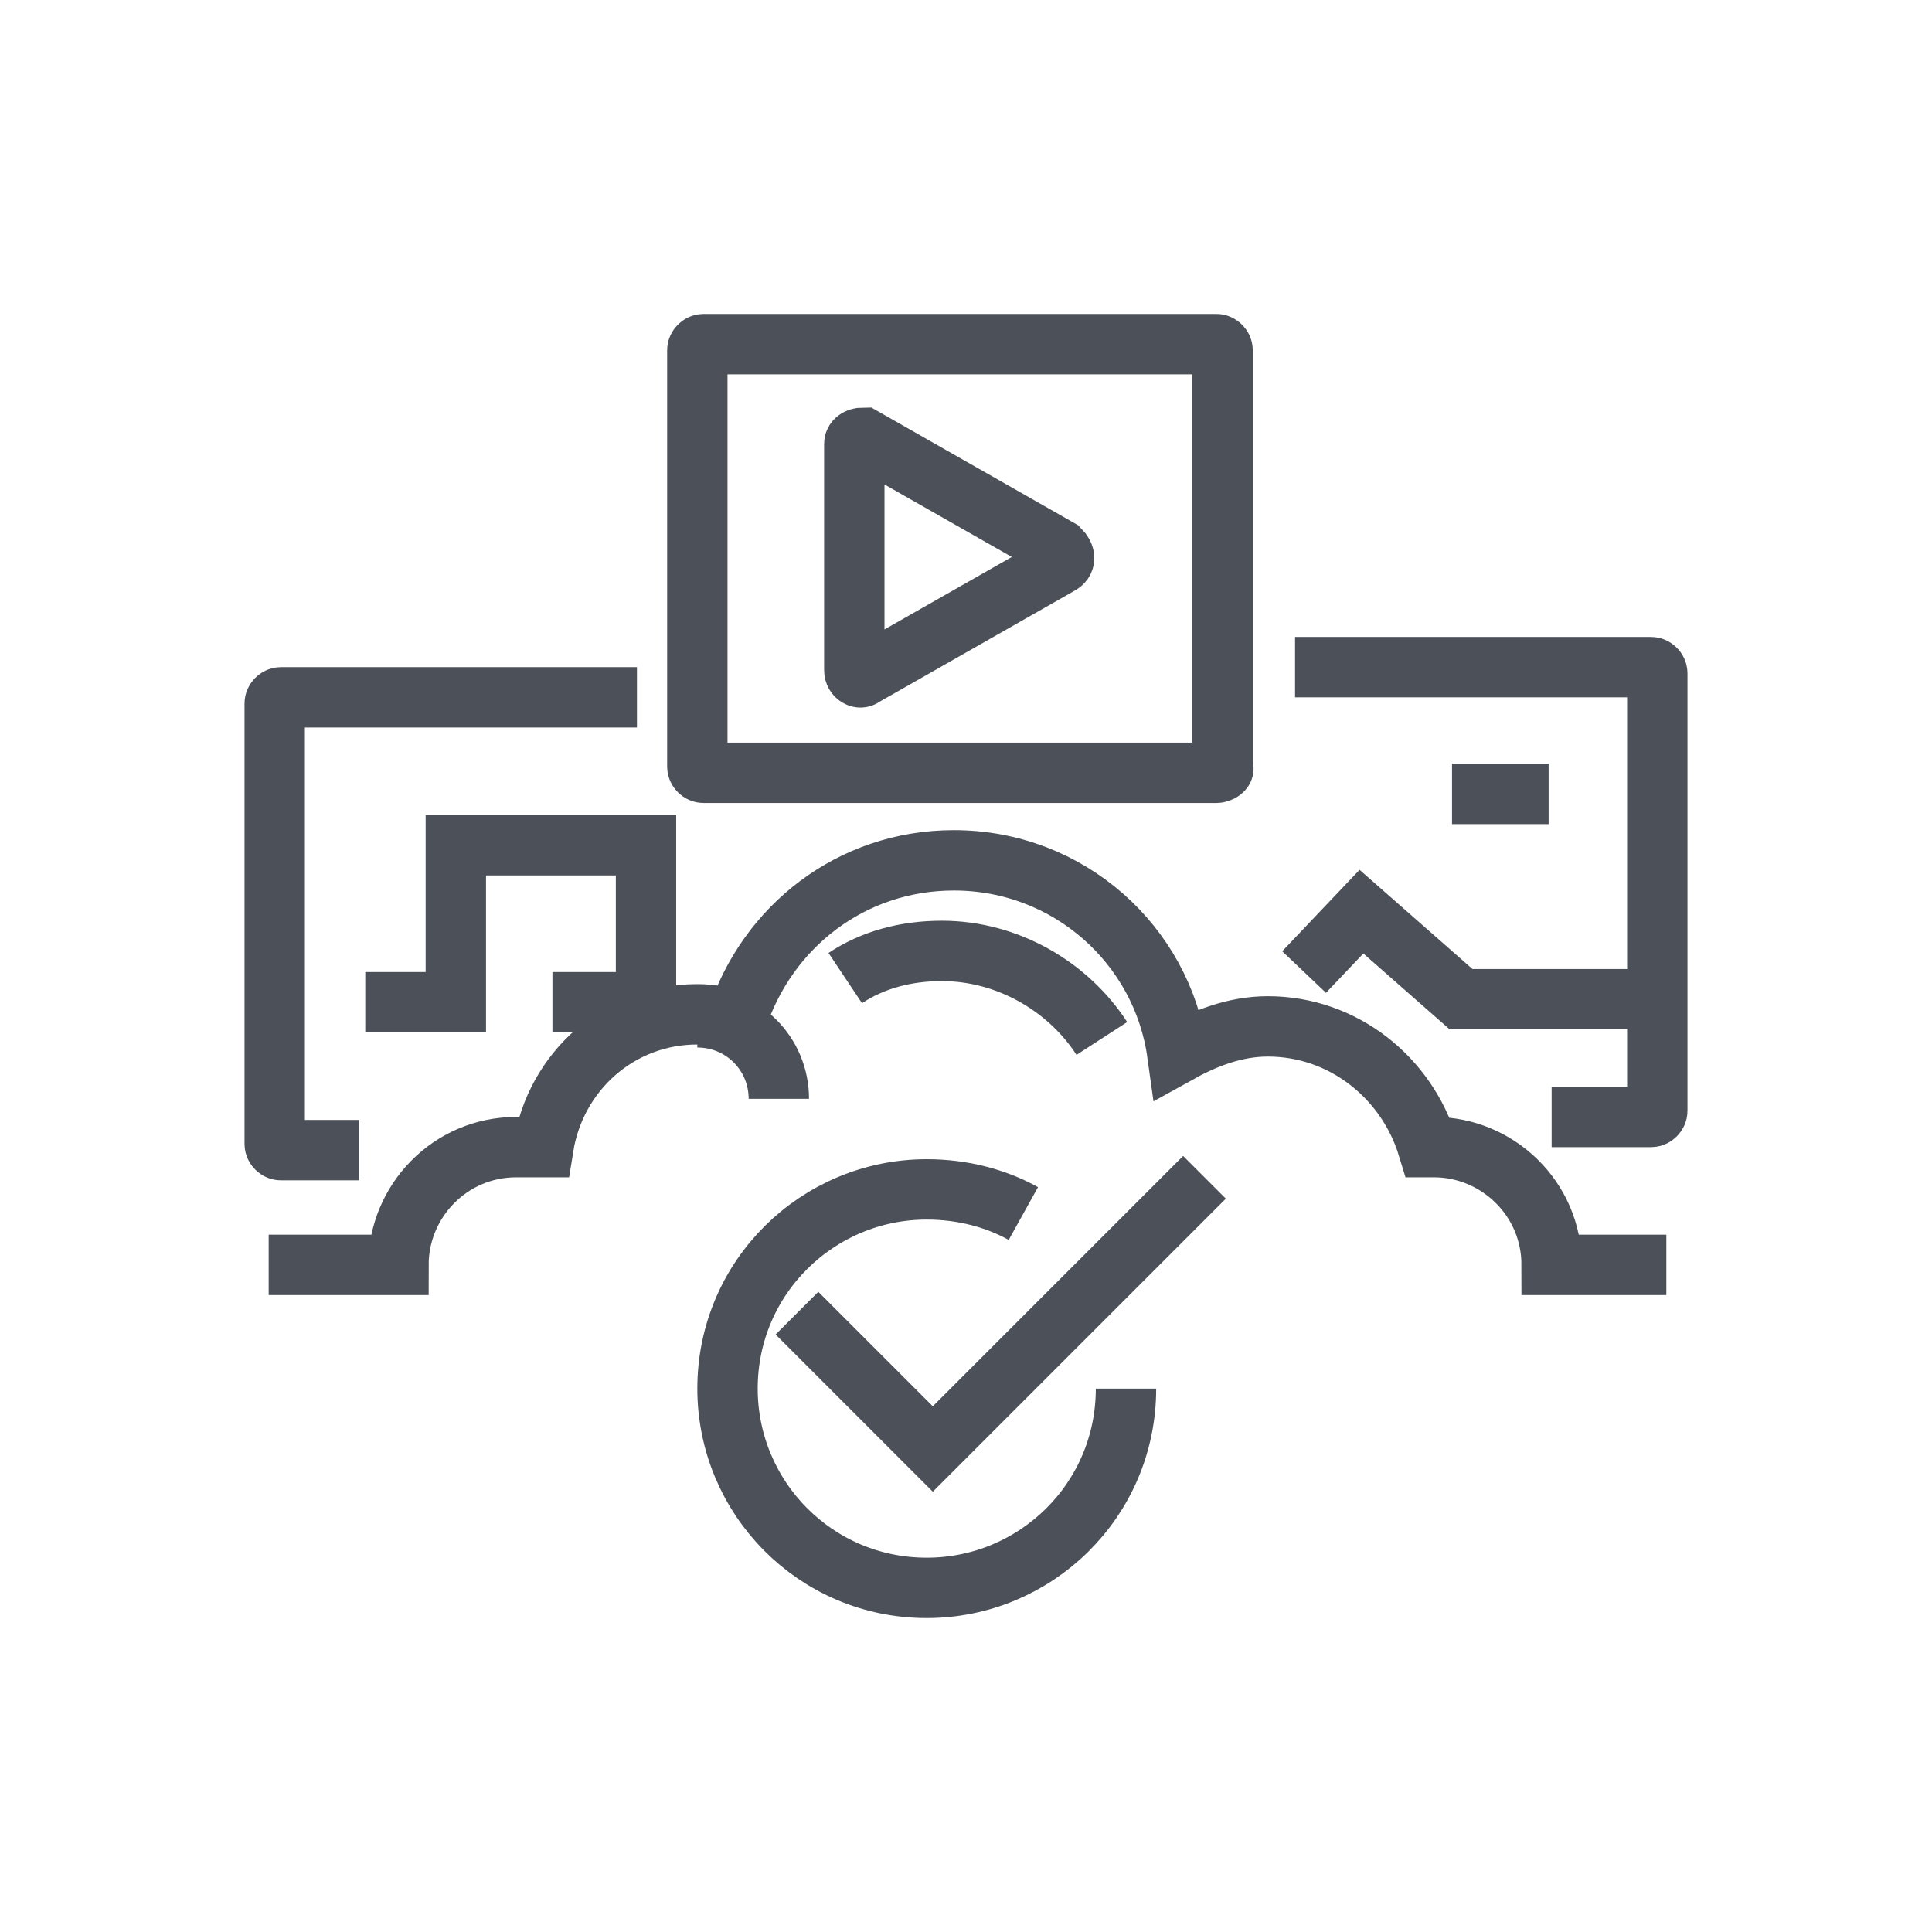
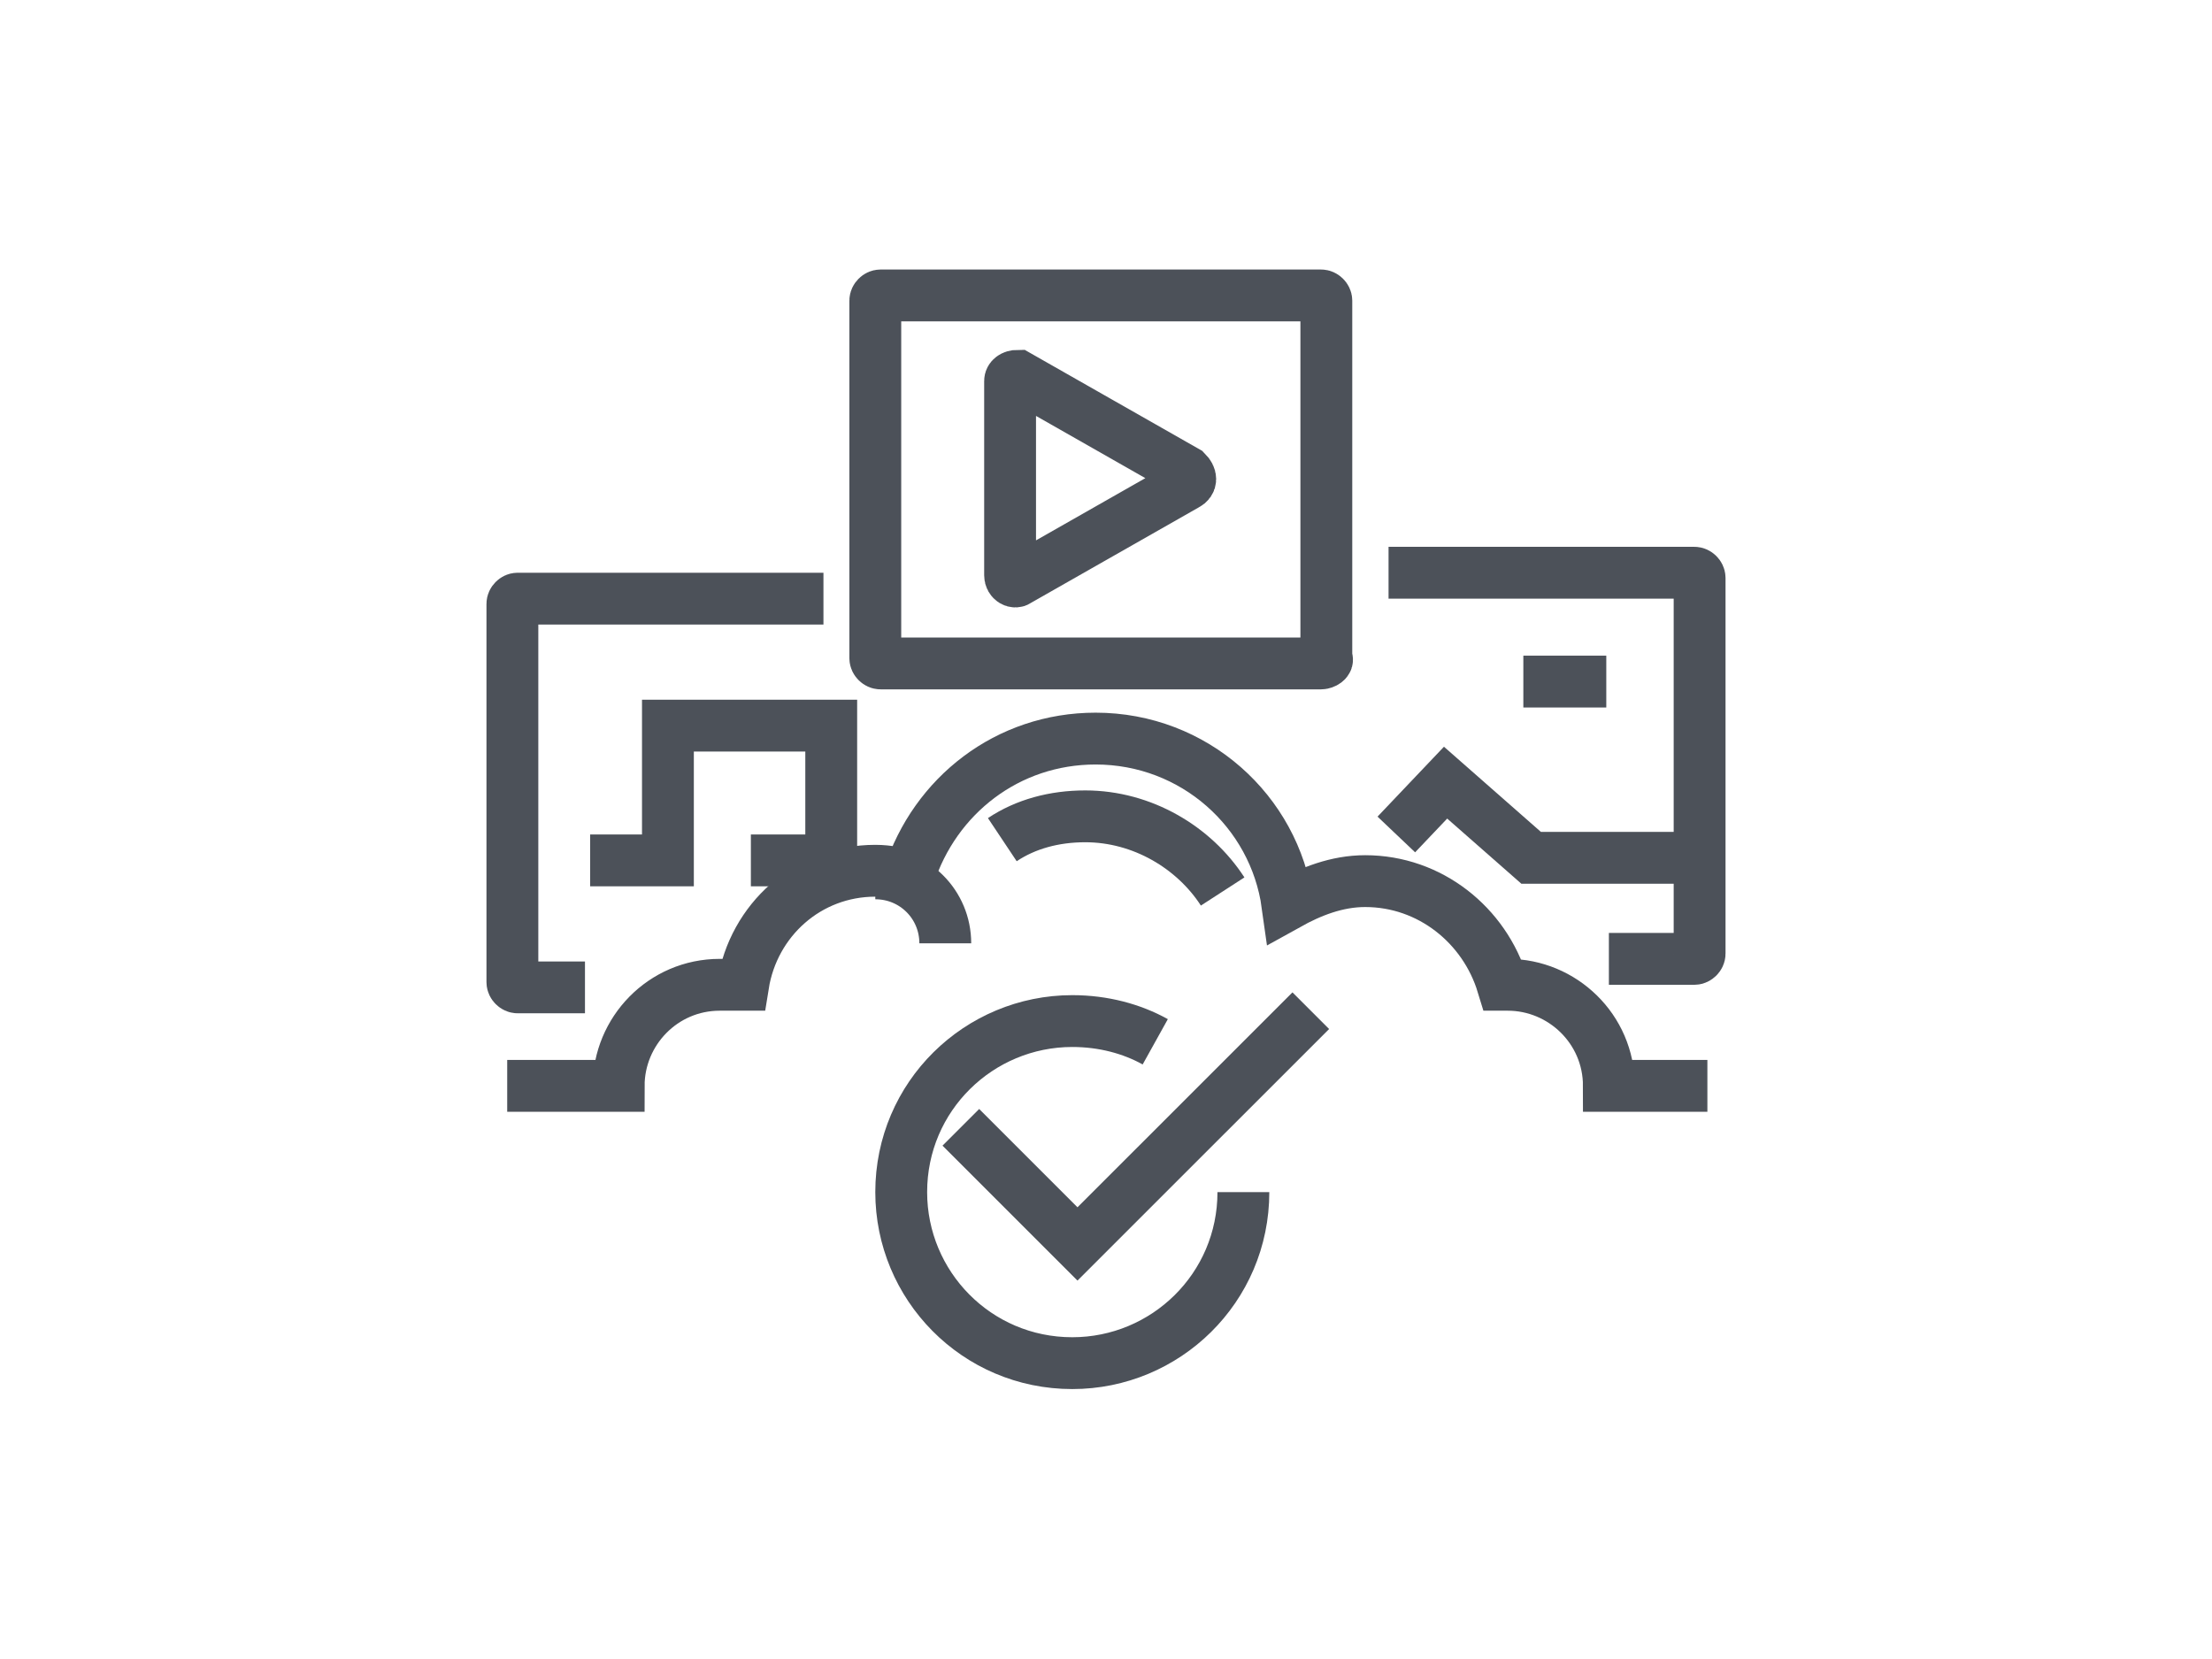
- <svg xmlns="http://www.w3.org/2000/svg" width="300pt" height="300pt" viewBox="0 0 300 300" version="1.1">
-   <g id="surface1">
-     <path style="fill:none;stroke-width:2;stroke-linecap:butt;stroke-linejoin:miter;stroke:rgb(29.804%,31.765%,34.902%);stroke-opacity:1;stroke-miterlimit:10;" d="M 40.3 25.6 L 23.3 25.6 C 23.2 25.6 23.1 25.5 23.1 25.4 L 23.1 11.6 C 23.1 11.5 23.2 11.4 23.3 11.4 L 40.3 11.4 C 40.4 11.4 40.5 11.5 40.5 11.6 L 40.5 25.4 C 40.6 25.5 40.4 25.6 40.3 25.6 Z M 40.3 25.6 " transform="matrix(4.6875,0,0,4.6875,0,0)" />
-     <path style="fill:none;stroke-width:2;stroke-linecap:butt;stroke-linejoin:miter;stroke:rgb(29.804%,31.765%,34.902%);stroke-opacity:1;stroke-miterlimit:10;" d="M 35.1 18.7 L 28.6 22.4 C 28.5 22.5 28.3 22.4 28.3 22.2 L 28.3 14.7 C 28.3 14.6 28.4 14.5 28.6 14.5 L 35.1 18.2 C 35.3 18.4 35.3 18.6 35.1 18.7 L 28.6 22.4 C 28.5 22.5 28.3 22.4 28.3 22.2 L 28.3 14.7 C 28.3 14.6 28.4 14.5 28.6 14.5 L 35.1 18.2 C 35.3 18.4 35.3 18.6 35.1 18.7 Z M 35.1 18.7 " transform="matrix(4.6875,0,0,4.6875,0,0)" />
-     <path style="fill:none;stroke-width:2;stroke-linecap:butt;stroke-linejoin:miter;stroke:rgb(29.804%,31.765%,34.902%);stroke-opacity:1;stroke-miterlimit:10;" d="M 42.9 22.1 L 54.7 22.1 C 54.8 22.1 54.9 22.2 54.9 22.3 L 54.9 36.8 C 54.9 36.9 54.8 37 54.7 37 L 51.4 37 " transform="matrix(4.6875,0,0,4.6875,0,0)" />
-     <path style="fill:none;stroke-width:2;stroke-linecap:butt;stroke-linejoin:miter;stroke:rgb(29.804%,31.765%,34.902%);stroke-opacity:1;stroke-miterlimit:10;" d="M 43.2 32.2 L 45.1 30.2 L 48.4 33.1 L 54.9 33.1 " transform="matrix(4.6875,0,0,4.6875,0,0)" />
-     <path style="fill:none;stroke-width:2;stroke-linecap:butt;stroke-linejoin:miter;stroke:rgb(29.804%,31.765%,34.902%);stroke-opacity:1;stroke-miterlimit:10;" d="M 48.1 26.3 L 51.3 26.3 " transform="matrix(4.6875,0,0,4.6875,0,0)" />
-     <path style="fill:none;stroke-width:2;stroke-linecap:butt;stroke-linejoin:miter;stroke:rgb(29.804%,31.765%,34.902%);stroke-opacity:1;stroke-miterlimit:10;" d="M 11.9 38.1 L 9.3 38.1 C 9.2 38.1 9.1 38 9.1 37.9 L 9.1 23.3 C 9.1 23.2 9.2 23.1 9.3 23.1 L 21.1 23.1 " transform="matrix(4.6875,0,0,4.6875,0,0)" />
-     <path style="fill:none;stroke-width:2;stroke-linecap:butt;stroke-linejoin:miter;stroke:rgb(29.804%,31.765%,34.902%);stroke-opacity:1;stroke-miterlimit:10;" d="M 12.1 33.2 L 15.1 33.2 L 15.1 28 L 21.4 28 L 21.4 33.2 L 18.3 33.2 " transform="matrix(4.6875,0,0,4.6875,0,0)" />
-     <path style="fill:none;stroke-width:2;stroke-linecap:butt;stroke-linejoin:miter;stroke:rgb(29.804%,31.765%,34.902%);stroke-opacity:1;stroke-miterlimit:10;" d="M 36.5 34.4 C 35.4 32.7 33.4 31.5 31.2 31.5 C 30 31.5 28.9 31.8 28 32.4 " transform="matrix(4.6875,0,0,4.6875,0,0)" />
-     <path style="fill:none;stroke-width:2;stroke-linecap:butt;stroke-linejoin:miter;stroke:rgb(29.804%,31.765%,34.902%);stroke-opacity:1;stroke-miterlimit:10;" d="M 23.1 33.7 C 24.6 33.7 25.8 34.9 25.8 36.4 " transform="matrix(4.6875,0,0,4.6875,0,0)" />
-     <path style="fill:none;stroke-width:2;stroke-linecap:butt;stroke-linejoin:miter;stroke:rgb(29.804%,31.765%,34.902%);stroke-opacity:1;stroke-miterlimit:10;" d="M 8.9 41.9 L 13.2 41.9 C 13.2 39.8 14.9 38 17.1 38 L 18 38 C 18.4 35.5 20.5 33.6 23.1 33.6 C 23.6 33.6 24 33.7 24.4 33.8 C 25.4 30.7 28.2 28.5 31.6 28.5 C 35.4 28.5 38.5 31.3 39 34.9 C 39.9 34.4 40.9 34 42 34 C 44.5 34 46.6 35.7 47.3 38 L 47.5 38 C 49.6 38 51.4 39.7 51.4 41.9 L 55.2 41.9 " transform="matrix(4.6875,0,0,4.6875,0,0)" />
-     <path style="fill:none;stroke-width:2;stroke-linecap:butt;stroke-linejoin:miter;stroke:rgb(29.804%,31.765%,34.902%);stroke-opacity:1;stroke-miterlimit:10;" d="M 26.4 43.5 L 30.9 48 L 39.9 39 " transform="matrix(4.6875,0,0,4.6875,0,0)" />
-     <path style="fill:none;stroke-width:2;stroke-linecap:butt;stroke-linejoin:miter;stroke:rgb(29.804%,31.765%,34.902%);stroke-opacity:1;stroke-miterlimit:10;" d="M 37.3 46 C 37.3 49.7 34.3 52.6 30.7 52.6 C 27 52.6 24.1 49.6 24.1 46 C 24.1 42.3 27.1 39.4 30.7 39.4 C 31.9 39.4 33 39.7 33.9 40.2 " transform="matrix(4.6875,0,0,4.6875,0,0)" />
+ <svg xmlns="http://www.w3.org/2000/svg" id="body_1" width="1331" height="998">
+   <g transform="matrix(1.299805 0 0 1.299479 0 0)">
+     <g transform="matrix(12 0 0 12 128 0)">
+ 	</g>
+     <path transform="matrix(12 0 0 12 128 0)" d="M40.3 25.6L23.3 25.6C 23.2 25.6 23.1 25.5 23.1 25.4L23.1 25.4L23.1 11.6C 23.1 11.5 23.2 11.4 23.3 11.4L23.3 11.4L40.3 11.4C 40.4 11.4 40.5 11.5 40.5 11.6L40.5 11.6L40.5 25.4C 40.6 25.5 40.4 25.6 40.3 25.6z" stroke="#4C5159" stroke-width="2" fill="none" />
+     <g transform="matrix(12 0 0 12 128 0)">
+ 	</g>
+     <path transform="matrix(12 0 0 12 128 0)" d="M35.1 18.7L28.6 22.4C 28.5 22.5 28.3 22.4 28.3 22.2L28.3 22.2L28.3 14.7C 28.3 14.6 28.4 14.5 28.6 14.5L28.6 14.5L35.1 18.2C 35.3 18.4 35.3 18.6 35.1 18.7L35.1 18.7L28.6 22.4C 28.5 22.5 28.3 22.4 28.3 22.2L28.3 22.2L28.3 14.7C 28.3 14.6 28.4 14.5 28.6 14.5L28.6 14.5L35.1 18.2C 35.3 18.4 35.3 18.6 35.1 18.7z" stroke="#4C5159" stroke-width="2" fill="none" />
+     <g transform="matrix(12 0 0 12 128 0)">
+ 	</g>
+     <path transform="matrix(12 0 0 12 128 0)" d="M42.9 22.1L54.7 22.1C 54.8 22.1 54.9 22.2 54.9 22.3L54.9 22.3L54.9 36.8C 54.9 36.9 54.8 37 54.7 37L54.7 37L51.4 37" stroke="#4C5159" stroke-width="2" fill="none" />
+     <g transform="matrix(12 0 0 12 128 0)">
+ 	</g>
+     <path transform="matrix(12 0 0 12 128 0)" d="M43.2 32.2L45.1 30.2L48.4 33.1L54.9 33.1" stroke="#4C5159" stroke-width="2" fill="none" />
+     <g transform="matrix(12 0 0 12 128 0)">
+ 	</g>
+     <path transform="matrix(12 0 0 12 128 0)" d="M48.1 26.3L51.3 26.3" stroke="#4C5159" stroke-width="2" fill="none" />
+     <g transform="matrix(12 0 0 12 128 0)">
+ 	</g>
+     <path transform="matrix(12 0 0 12 128 0)" d="M11.9 38.1L9.3 38.1C 9.2 38.1 9.1 38 9.1 37.9L9.1 37.9L9.1 23.3C 9.1 23.2 9.2 23.1 9.3 23.1L9.3 23.1L21.1 23.1" stroke="#4C5159" stroke-width="2" fill="none" />
+     <g transform="matrix(12 0 0 12 128 0)">
+ 	</g>
+     <path transform="matrix(12 0 0 12 128 0)" d="M12.1 33.2L15.1 33.2L15.1 28L21.4 28L21.4 33.2L18.3 33.2" stroke="#4C5159" stroke-width="2" fill="none" />
+     <g transform="matrix(12 0 0 12 128 0)">
+ 	</g>
+     <path transform="matrix(12 0 0 12 128 0)" d="M36.5 34.4C 35.4 32.7 33.4 31.5 31.2 31.5C 30 31.5 28.9 31.8 28 32.4" stroke="#4C5159" stroke-width="2" fill="none" />
+     <g transform="matrix(12 0 0 12 128 0)">
+ 	</g>
+     <path transform="matrix(12 0 0 12 128 0)" d="M23.1 33.7C 24.6 33.7 25.8 34.9 25.8 36.4" stroke="#4C5159" stroke-width="2" fill="none" />
+     <g transform="matrix(12 0 0 12 128 0)">
+ 	</g>
+     <path transform="matrix(12 0 0 12 128 0)" d="M8.9 41.9L13.2 41.9C 13.2 39.8 14.9 38 17.1 38L17.1 38L18 38C 18.4 35.5 20.5 33.6 23.1 33.6C 23.6 33.6 24 33.7 24.4 33.8C 25.4 30.7 28.2 28.5 31.6 28.5C 35.4 28.5 38.5 31.3 39 34.9C 39.9 34.4 40.9 34 42 34C 44.5 34 46.6 35.7 47.3 38L47.3 38L47.5 38C 49.6 38 51.4 39.7 51.4 41.9L51.4 41.9L55.2 41.9" stroke="#4C5159" stroke-width="2" fill="none" />
+     <g transform="matrix(12 0 0 12 128 0)">
+ 	</g>
+     <path transform="matrix(12 0 0 12 128 0)" d="M26.4 43.5L30.9 48L39.9 39" stroke="#4C5159" stroke-width="2" fill="none" />
+     <g transform="matrix(12 0 0 12 128 0)">
+ 	</g>
+     <path transform="matrix(12 0 0 12 128 0)" d="M37.3 46C 37.3 49.7 34.3 52.6 30.7 52.6C 27 52.6 24.1 49.6 24.1 46C 24.1 42.3 27.1 39.4 30.7 39.4C 31.9 39.4 33 39.7 33.9 40.2" stroke="#4C5159" stroke-width="2" fill="none" />
  </g>
</svg>
